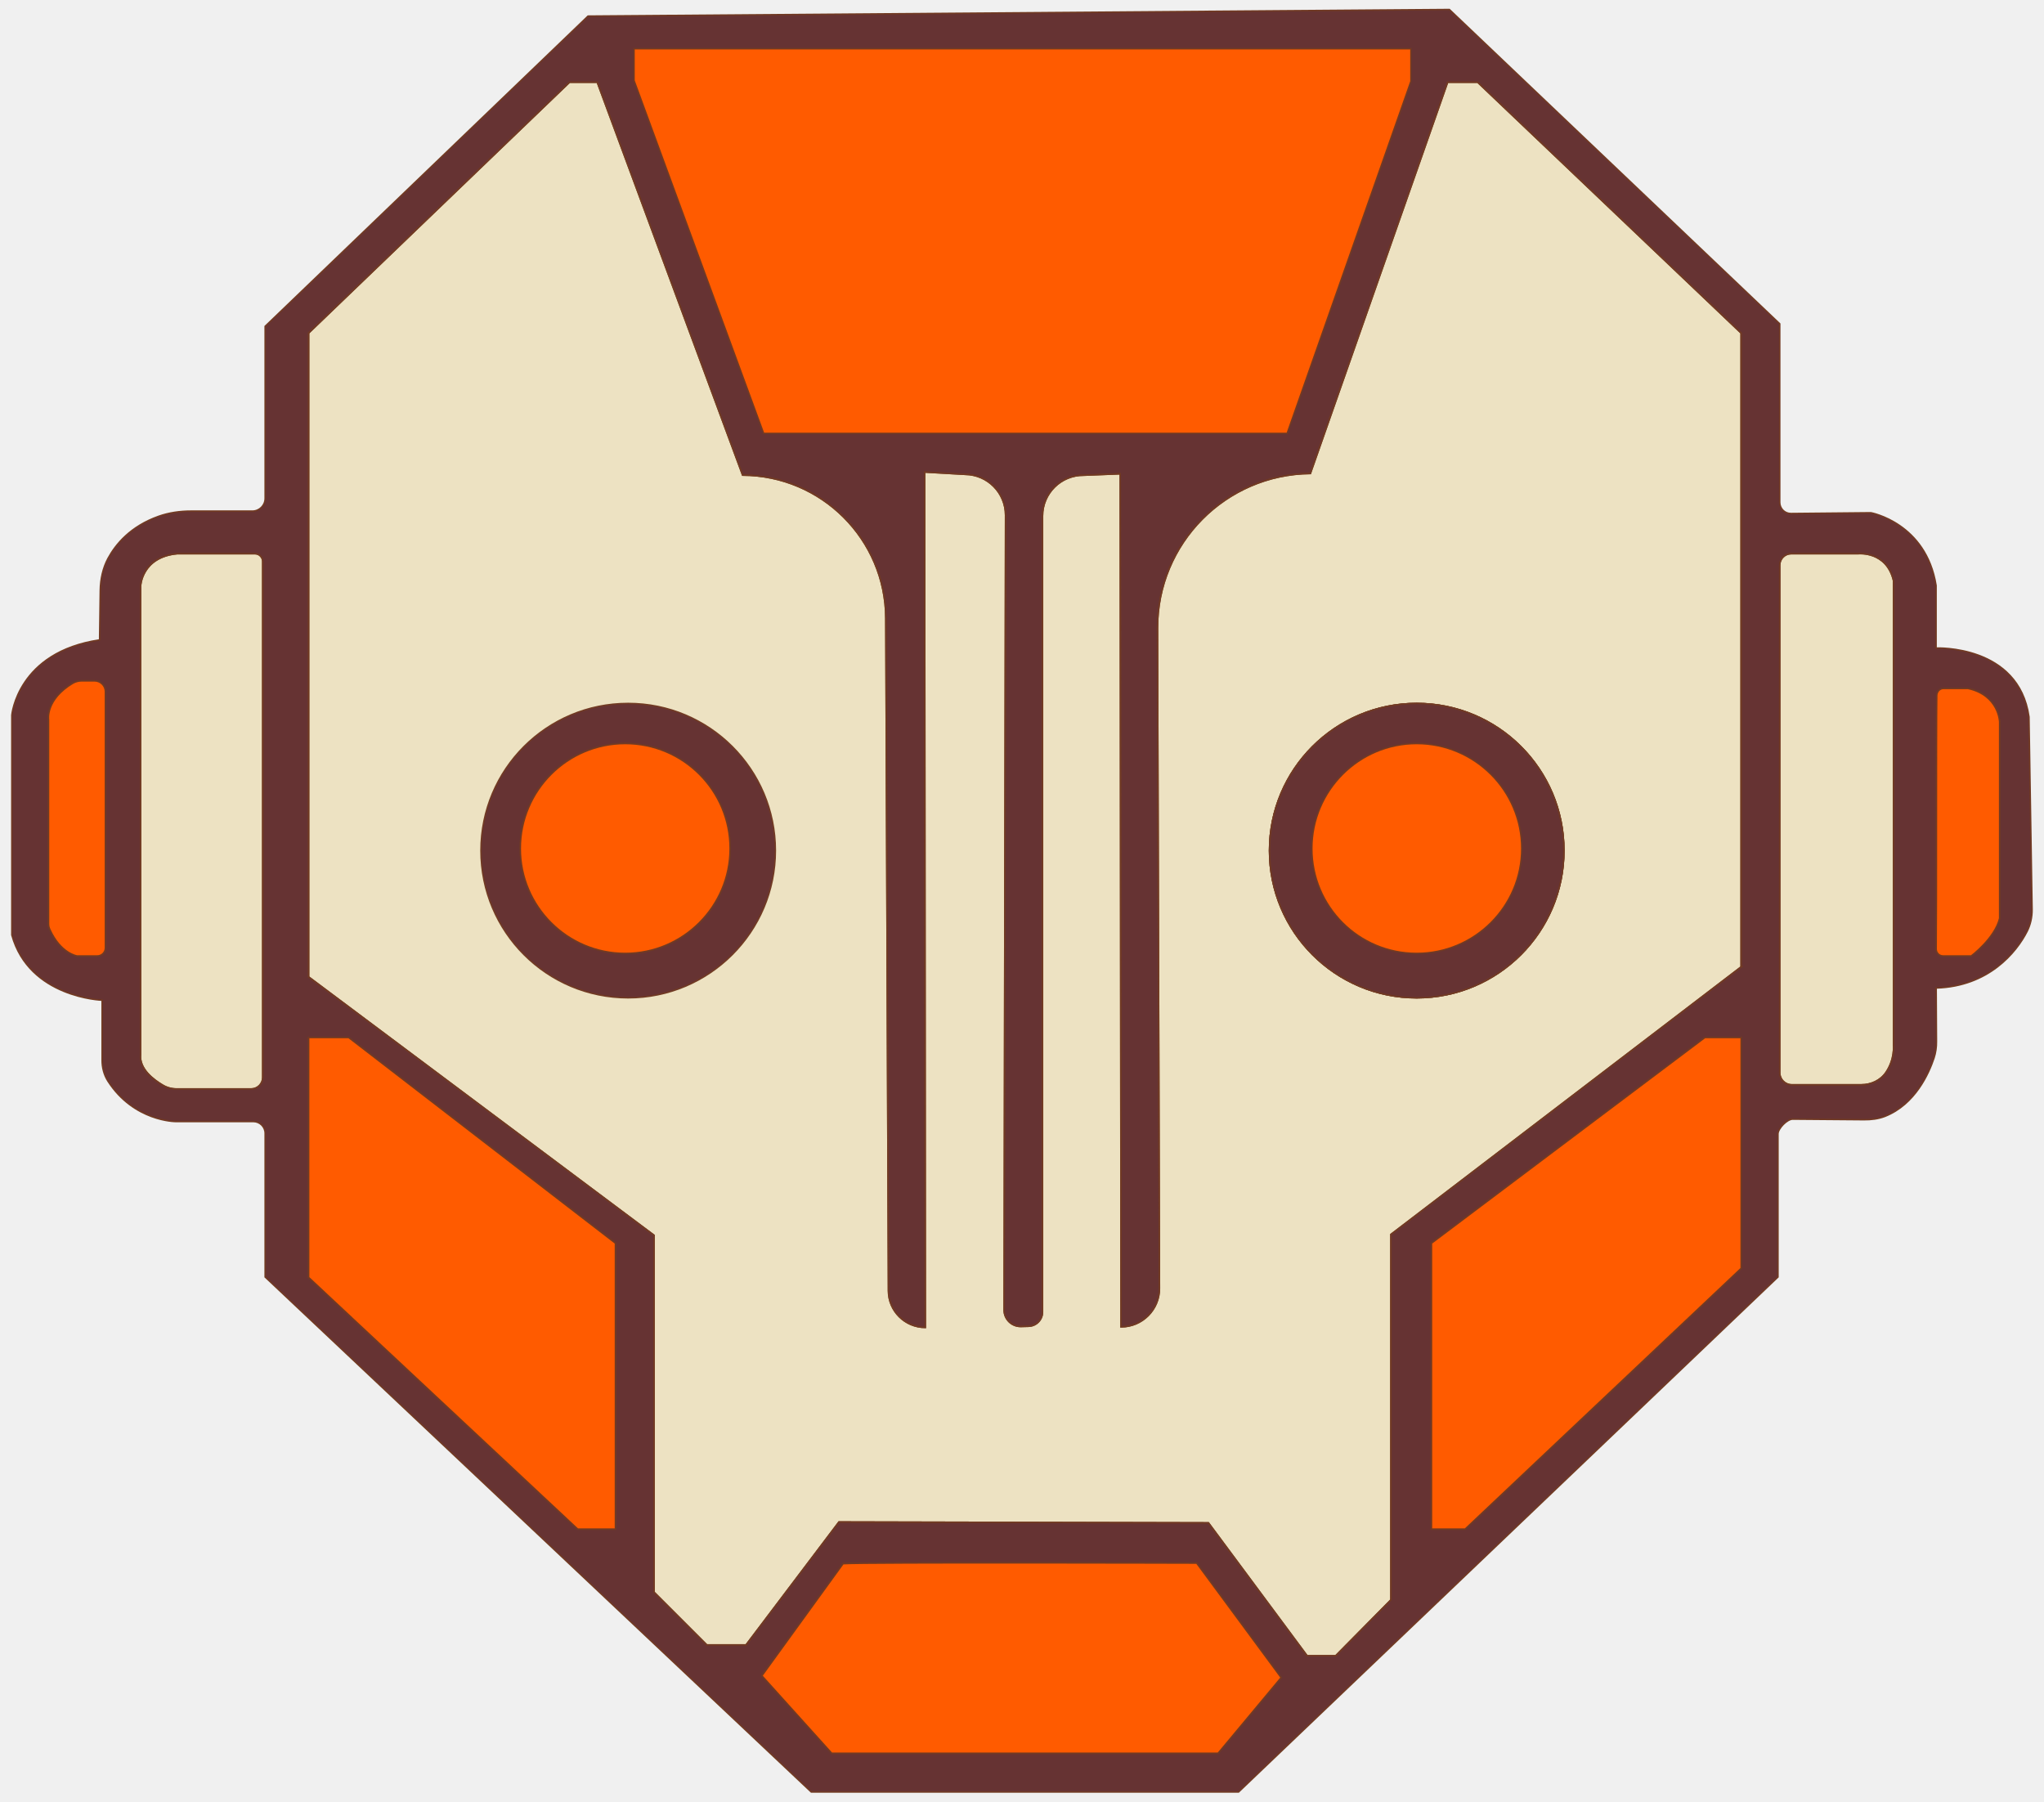
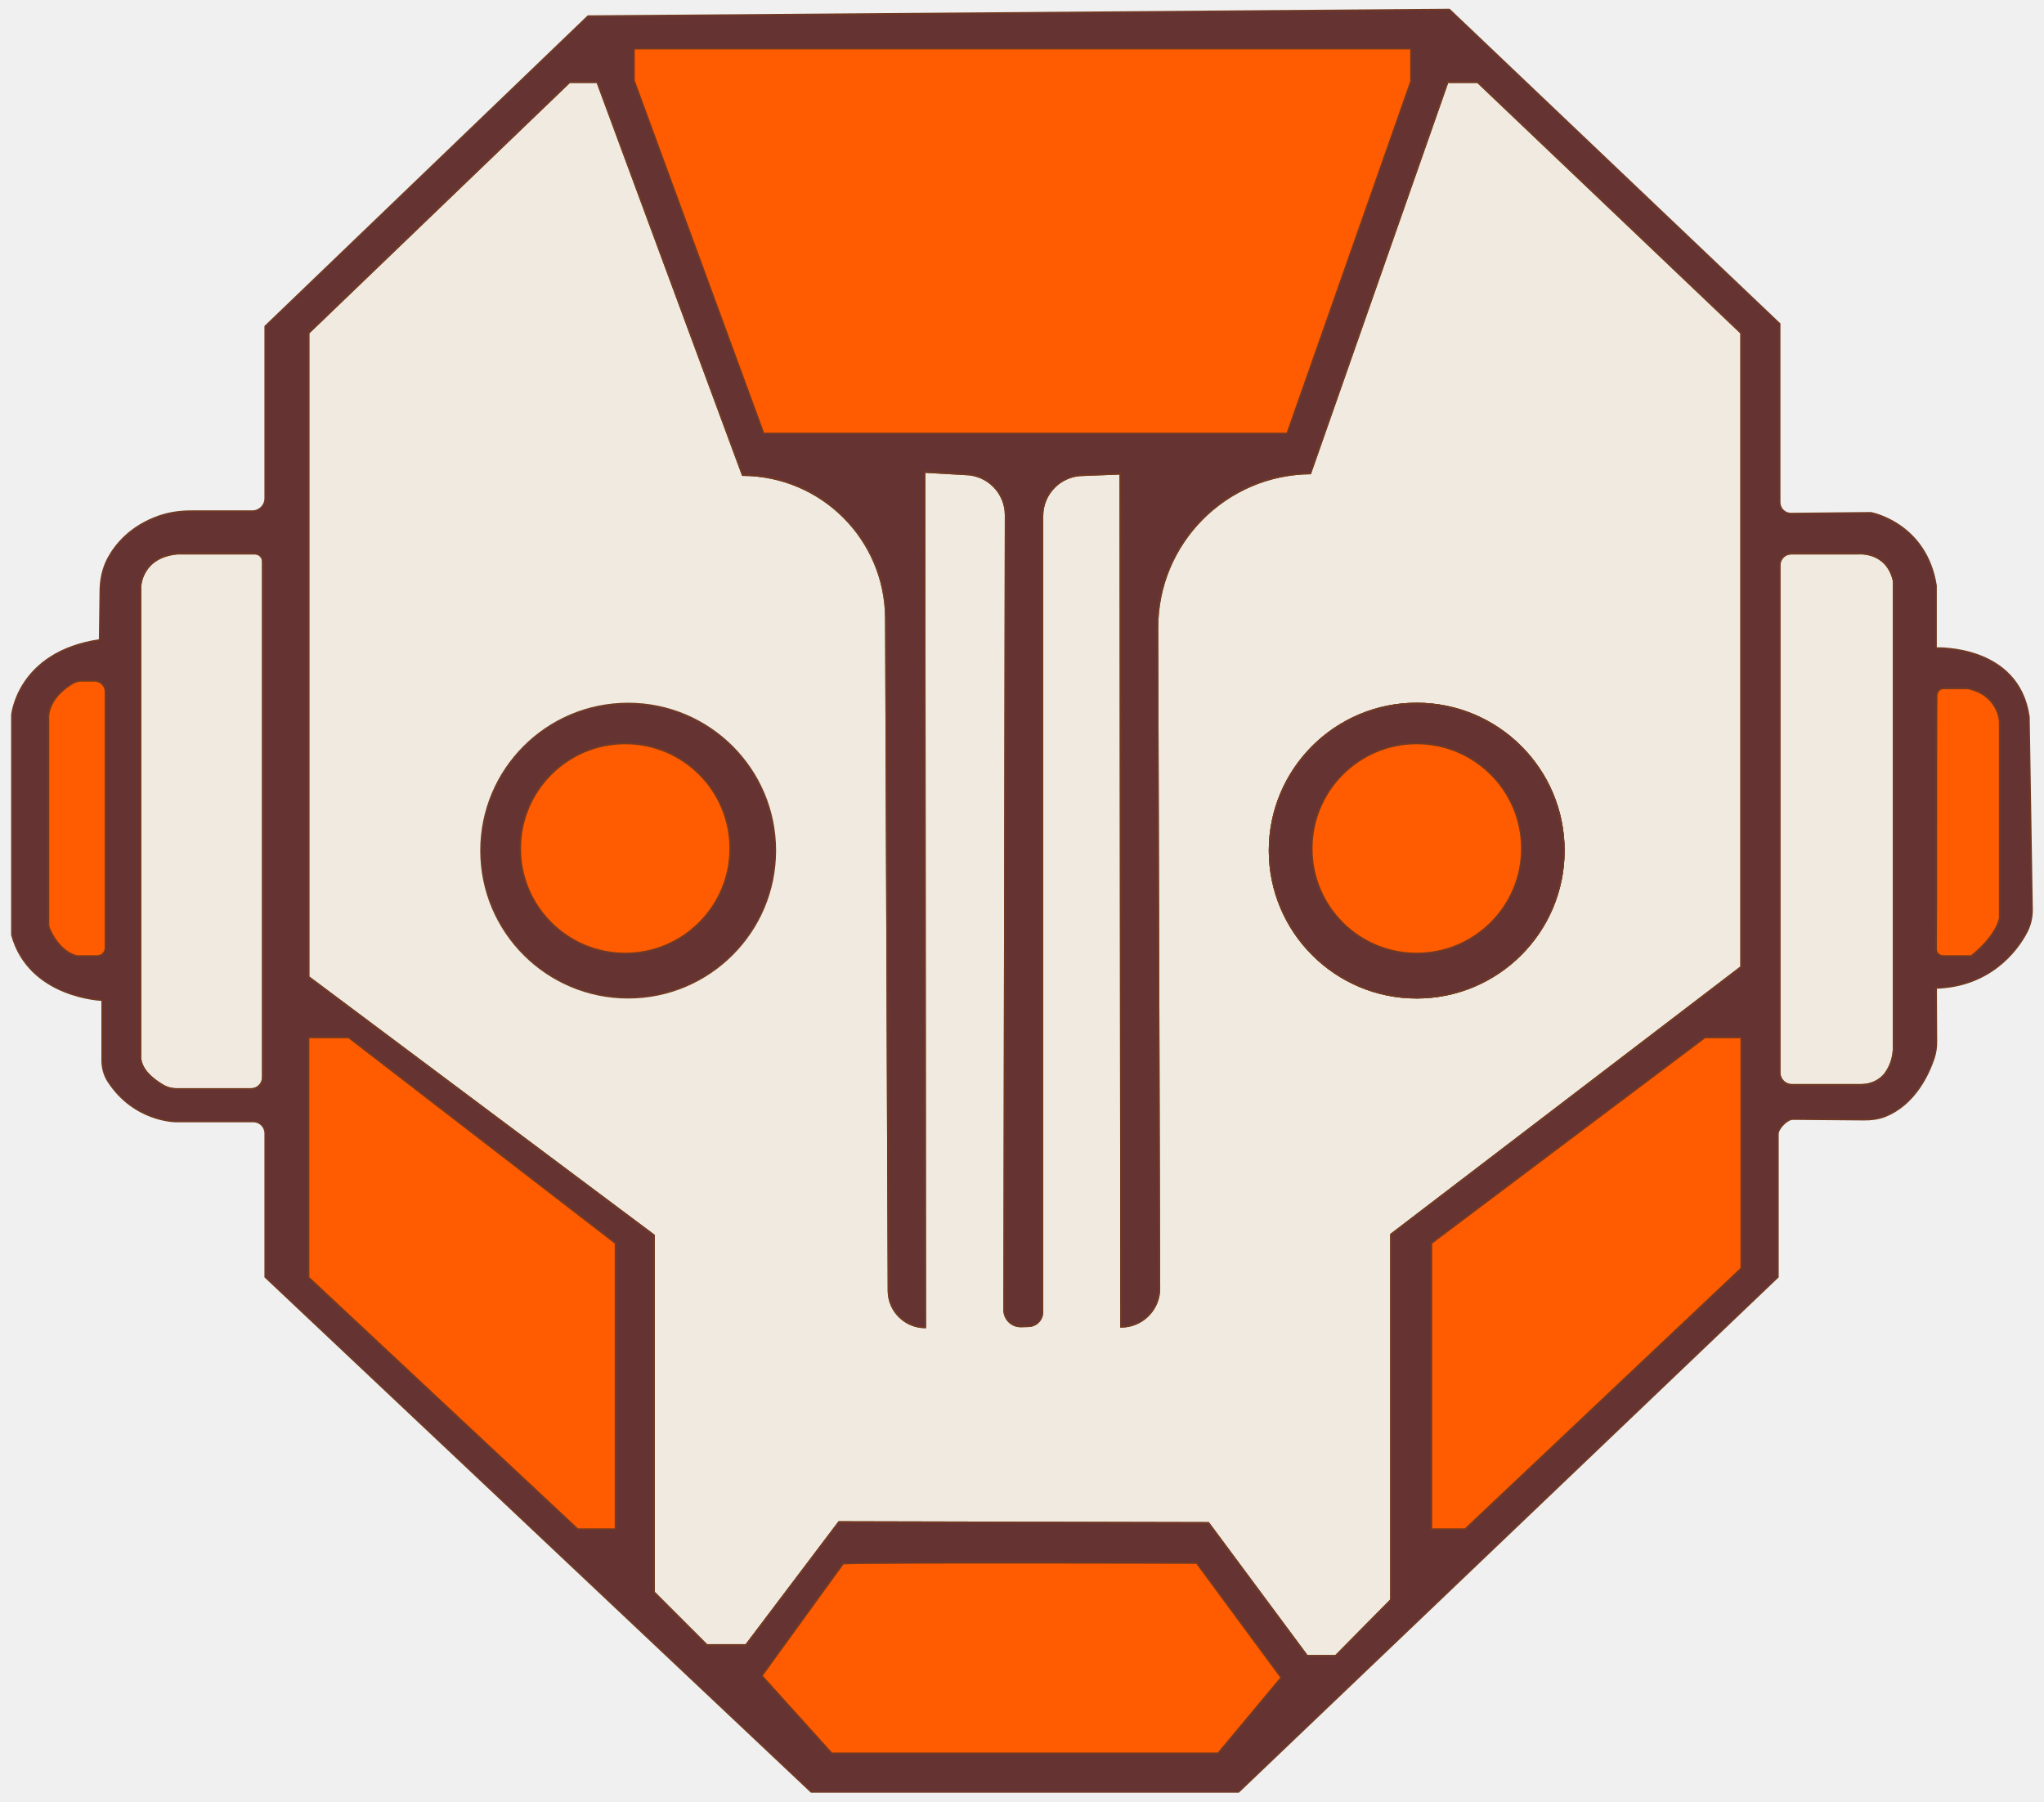
<svg xmlns="http://www.w3.org/2000/svg" width="1399" height="1233" viewBox="0 0 1399 1233" fill="none">
  <g clip-path="url(#clip0_91_43)">
    <path d="M1388.72 490.614C1381.7 441.095 1325.14 443.548 1325.14 443.548V400.725C1318.31 357.835 1280.52 350.941 1280.52 350.941L1225.88 351.471C1221.57 351.537 1218.13 348.09 1218.13 343.781V221.608L992.031 6.496L402.462 11.004L181.473 223.332V341.063C181.473 345.903 177.561 349.814 172.721 349.814H130.751C123.192 349.814 115.634 350.874 108.539 353.393C89.311 360.221 79.167 372.485 73.929 382.163C70.349 388.859 68.757 396.416 68.625 403.907L68.161 437.98C11.935 446.266 8.09 489.421 8.09 489.421V639.966C19.958 682.923 69.885 684.58 69.885 684.58V725.481C69.818 730.585 71.144 735.756 73.929 740.065C91.698 767.575 120.01 767.642 120.275 767.642H173.384C177.826 767.642 181.473 771.221 181.473 775.729V874.038L555.225 1226.5H847.755L1216.93 874.038V776.127C1216.93 772.415 1223.16 765.984 1227.01 765.984L1275.74 766.382C1280.65 766.448 1285.62 765.852 1290.2 764.062C1310.88 755.842 1320.23 734.695 1323.75 724.089C1324.94 720.443 1325.47 716.598 1325.4 712.753L1325.21 676.227C1361.01 675.167 1380.1 651.965 1387.46 637.447C1389.78 632.807 1390.91 627.703 1390.85 622.466L1388.72 490.614ZM72.139 648.717C72.139 651.766 69.686 654.285 66.569 654.285H52.712C52.712 654.285 41.573 652.628 34.147 636.254C33.484 634.995 33.219 633.536 33.219 632.144V492.338C33.219 492.338 31.163 478.815 49.861 467.612C51.717 466.551 53.839 466.021 55.895 466.021H64.713C68.824 466.021 72.139 469.335 72.139 473.445V648.717ZM179.815 737.479C179.815 741.722 176.301 745.302 171.925 745.302H120.938C117.557 745.302 114.175 744.44 111.192 742.584C104.959 738.872 95.279 731.58 96.207 721.835V401.321C96.207 401.321 96.804 381.302 121.336 378.981H174.511C177.429 378.981 179.815 381.368 179.815 384.285V737.479ZM421.226 1046.59H395.434L211.243 874.303V710.102H238.626L421.226 850.902V1046.59ZM833.699 1199.99H569.281L521.476 1146.95L577.039 1070.26C591.891 1069.2 819.046 1069.86 819.046 1069.86L876.862 1148.21L833.699 1199.99ZM1191.74 868.071L1002.77 1046.59H979.765V850.902L1166.94 710.102H1191.74V868.071ZM1191.74 661.71L951.984 844.87V1094.98L914.191 1133.23H894.631L827.135 1042.28L574.188 1041.69L510.603 1125.81H483.75L447.681 1089.75V845.466L211.243 668.604V227.972L389.864 56.28H408.761L508.282 325.22C562.319 325.419 606.079 369.104 606.278 423.131L608.069 883.385C608.069 897.305 619.406 908.575 633.33 908.575L632.866 323.099L660.647 324.69C675.963 324.889 688.229 337.285 688.229 352.598L687.235 896.576C687.235 902.94 692.473 908.045 698.772 907.912L703.943 907.779C709.314 907.647 713.557 903.272 713.557 897.968V353.128C713.557 337.616 726.221 325.154 741.67 325.286L766.732 324.292L767.263 908.177C781.85 908.177 793.585 896.378 793.585 881.794L792.259 429.959C792.06 371.888 838.87 324.623 896.886 324.093L990.838 56.28H1011.33L1191.67 227.972V661.71H1191.74ZM1290.93 733.833C1287.15 739.468 1280.65 742.451 1273.95 742.451H1226.35C1221.84 742.451 1218.13 738.739 1218.13 734.231V386.804C1218.13 382.495 1221.64 378.981 1225.95 378.981H1271.9C1271.9 378.981 1291.13 376.993 1295.97 397.278V715.537C1295.97 715.537 1296.96 724.884 1290.93 733.833ZM1368.63 628.565C1365.25 642.287 1349.21 654.285 1349.21 654.285H1329.98C1327.26 654.285 1325.21 652.164 1325.21 649.578C1325.54 623.924 1325.21 501.884 1325.6 475.964C1325.74 473.246 1327.66 471.191 1330.31 471.191H1346.89C1368.1 475.765 1368.63 494.061 1368.63 494.061V628.565Z" fill="#663333" />
-     <path d="M179.815 737.479C179.815 741.722 176.301 745.302 171.925 745.302H120.938C117.557 745.302 114.175 744.44 111.192 742.584C104.959 738.872 95.279 731.58 96.207 721.835V401.321C96.207 401.321 96.804 381.302 121.336 378.981H174.511C177.429 378.981 179.815 381.368 179.815 384.285V737.479Z" fill="#EDE2C2" />
-     <path d="M1191.74 661.71L951.984 844.87V1094.98L914.191 1133.23H894.631L827.135 1042.28L574.188 1041.69L510.603 1125.81H483.75L447.681 1089.75V845.466L211.243 668.604V227.972L389.864 56.28H408.761L508.282 325.22C562.319 325.419 606.079 369.104 606.278 423.131L608.069 883.385C608.069 897.305 619.406 908.575 633.33 908.575L632.866 323.099L660.647 324.69C675.963 324.889 688.229 337.285 688.229 352.598L687.235 896.576C687.235 902.94 692.473 908.045 698.772 907.912L703.943 907.779C709.314 907.647 713.557 903.272 713.557 897.968V353.128C713.557 337.616 726.221 325.154 741.67 325.286L766.732 324.292L767.263 908.177C781.85 908.177 793.585 896.378 793.585 881.794L792.259 429.959C792.06 371.888 838.87 324.623 896.886 324.093L990.838 56.28H1011.33L1191.67 227.972V661.71H1191.74Z" fill="#EDE2C2" />
-     <path d="M1290.93 733.833C1287.15 739.468 1280.65 742.451 1273.95 742.451H1226.35C1221.84 742.451 1218.13 738.739 1218.13 734.231V386.804C1218.13 382.495 1221.64 378.981 1225.95 378.981H1271.9C1271.9 378.981 1291.13 376.993 1295.97 397.278V715.537C1295.97 715.537 1296.96 724.884 1290.93 733.833Z" fill="#EDE2C2" />
+     <path d="M179.815 737.479C179.815 741.722 176.301 745.302 171.925 745.302H120.938C117.557 745.302 114.175 744.44 111.192 742.584C104.959 738.872 95.279 731.58 96.207 721.835V401.321C96.207 401.321 96.804 381.302 121.336 378.981H174.511C177.429 378.981 179.815 381.368 179.815 384.285V737.479Z" fill="#F0EAE0" />
+     <path d="M1191.74 661.71L951.984 844.87V1094.98L914.191 1133.23H894.631L827.135 1042.28L574.188 1041.69L510.603 1125.81H483.75L447.681 1089.75V845.466L211.243 668.604V227.972L389.864 56.28H408.761L508.282 325.22C562.319 325.419 606.079 369.104 606.278 423.131L608.069 883.385C608.069 897.305 619.406 908.575 633.33 908.575L632.866 323.099L660.647 324.69C675.963 324.889 688.229 337.285 688.229 352.598L687.235 896.576C687.235 902.94 692.473 908.045 698.772 907.912L703.943 907.779C709.314 907.647 713.557 903.272 713.557 897.968V353.128C713.557 337.616 726.221 325.154 741.67 325.286L766.732 324.292L767.263 908.177C781.85 908.177 793.585 896.378 793.585 881.794L792.259 429.959C792.06 371.888 838.87 324.623 896.886 324.093L990.838 56.28H1011.33L1191.67 227.972V661.71H1191.74Z" fill="#F0EAE0" />
+     <path d="M1290.93 733.833C1287.15 739.468 1280.65 742.451 1273.95 742.451H1226.35C1221.84 742.451 1218.13 738.739 1218.13 734.231V386.804C1218.13 382.495 1221.64 378.981 1225.95 378.981H1271.9C1271.9 378.981 1291.13 376.993 1295.97 397.278V715.537C1295.97 715.537 1296.96 724.884 1290.93 733.833Z" fill="#F0EAE0" />
    <path d="M1388.72 490.614C1381.7 441.095 1325.14 443.548 1325.14 443.548V400.725C1318.31 357.835 1280.52 350.941 1280.52 350.941L1225.88 351.471C1221.57 351.537 1218.13 348.09 1218.13 343.781V221.608L992.031 6.496L402.462 11.004L181.473 223.332V341.063C181.473 345.903 177.561 349.814 172.721 349.814H130.751C123.192 349.814 115.634 350.874 108.539 353.393C89.311 360.221 79.167 372.485 73.929 382.163C70.349 388.859 68.757 396.416 68.625 403.907L68.161 437.98C11.935 446.266 8.09 489.421 8.09 489.421V639.966C19.958 682.923 69.885 684.58 69.885 684.58V725.481C69.818 730.585 71.144 735.756 73.929 740.065C91.698 767.575 120.01 767.642 120.275 767.642H173.384C177.826 767.642 181.473 771.221 181.473 775.729V874.038L555.225 1226.5H847.755L1216.93 874.038V776.127C1216.93 772.415 1223.16 765.984 1227.01 765.984L1275.74 766.382C1280.65 766.448 1285.62 765.852 1290.2 764.062C1310.88 755.842 1320.23 734.695 1323.75 724.089C1324.94 720.443 1325.47 716.598 1325.4 712.753L1325.21 676.227C1361.01 675.167 1380.1 651.965 1387.46 637.447C1389.78 632.807 1390.91 627.703 1390.85 622.466L1388.72 490.614ZM72.139 648.717C72.139 651.766 69.686 654.285 66.569 654.285H52.712C52.712 654.285 41.573 652.628 34.147 636.254C33.484 634.995 33.219 633.536 33.219 632.144V492.338C33.219 492.338 31.163 478.815 49.861 467.612C51.717 466.551 53.839 466.021 55.895 466.021H64.713C68.824 466.021 72.139 469.335 72.139 473.445V648.717ZM179.815 737.479C179.815 741.722 176.301 745.302 171.925 745.302H120.938C117.557 745.302 114.175 744.44 111.192 742.584C104.959 738.872 95.279 731.58 96.207 721.835V401.321C96.207 401.321 96.804 381.302 121.336 378.981H174.511C177.429 378.981 179.815 381.368 179.815 384.285V737.479ZM421.226 1046.59H395.434L211.243 874.303V710.102H238.626L421.226 850.902V1046.59ZM833.699 1199.99H569.281L521.476 1146.95L577.039 1070.26C591.891 1069.2 819.046 1069.86 819.046 1069.86L876.862 1148.21L833.699 1199.99ZM1191.74 868.071L1002.77 1046.59H979.765V850.902L1166.94 710.102H1191.74V868.071ZM1191.74 661.71L951.984 844.87V1094.98L914.191 1133.23H894.631L827.135 1042.28L574.188 1041.69L510.603 1125.81H483.75L447.681 1089.75V845.466L211.243 668.604V227.972L389.864 56.28H408.761L508.282 325.22C562.319 325.419 606.079 369.104 606.278 423.131L608.069 883.385C608.069 897.305 619.406 908.575 633.33 908.575L632.866 323.099L660.647 324.69C675.963 324.889 688.229 337.285 688.229 352.598L687.235 896.576C687.235 902.94 692.473 908.045 698.772 907.912L703.943 907.779C709.314 907.647 713.557 903.272 713.557 897.968V353.128C713.557 337.616 726.221 325.154 741.67 325.286L766.732 324.292L767.263 908.177C781.85 908.177 793.585 896.378 793.585 881.794L792.259 429.959C792.06 371.888 838.87 324.623 896.886 324.093L990.838 56.28H1011.33L1191.67 227.972V661.71H1191.74ZM1290.93 733.833C1287.15 739.468 1280.65 742.451 1273.95 742.451H1226.35C1221.84 742.451 1218.13 738.739 1218.13 734.231V386.804C1218.13 382.495 1221.64 378.981 1225.95 378.981H1271.9C1271.9 378.981 1291.13 376.993 1295.97 397.278V715.537C1295.97 715.537 1296.96 724.884 1290.93 733.833ZM1368.63 628.565C1365.25 642.287 1349.21 654.285 1349.21 654.285H1329.98C1327.26 654.285 1325.21 652.164 1325.21 649.578C1325.54 623.924 1325.21 501.884 1325.6 475.964C1325.74 473.246 1327.66 471.191 1330.31 471.191H1346.89C1368.1 475.765 1368.63 494.061 1368.63 494.061V628.565Z" stroke="#713A23" stroke-miterlimit="10" />
    <path d="M179.815 737.479C179.815 741.722 176.301 745.302 171.925 745.302H120.938C117.557 745.302 114.175 744.44 111.192 742.584C104.959 738.872 95.279 731.58 96.207 721.835V401.321C96.207 401.321 96.804 381.302 121.336 378.981H174.511C177.429 378.981 179.815 381.368 179.815 384.285V737.479Z" stroke="#713A23" stroke-miterlimit="10" />
    <path d="M1191.74 661.71L951.984 844.87V1094.98L914.191 1133.23H894.631L827.135 1042.28L574.188 1041.69L510.603 1125.81H483.75L447.681 1089.75V845.466L211.243 668.604V227.972L389.864 56.28H408.761L508.282 325.22C562.319 325.419 606.079 369.104 606.278 423.131L608.069 883.385C608.069 897.305 619.406 908.575 633.33 908.575L632.866 323.099L660.647 324.69C675.963 324.889 688.229 337.285 688.229 352.598L687.235 896.576C687.235 902.94 692.473 908.045 698.772 907.912L703.943 907.779C709.314 907.647 713.557 903.272 713.557 897.968V353.128C713.557 337.616 726.221 325.154 741.67 325.286L766.732 324.292L767.263 908.177C781.85 908.177 793.585 896.378 793.585 881.794L792.259 429.959C792.06 371.888 838.87 324.623 896.886 324.093L990.838 56.28H1011.33L1191.67 227.972V661.71H1191.74Z" stroke="#713A23" stroke-miterlimit="10" />
    <path d="M1290.93 733.833C1287.15 739.468 1280.65 742.451 1273.95 742.451H1226.35C1221.84 742.451 1218.13 738.739 1218.13 734.231V386.804C1218.13 382.495 1221.64 378.981 1225.95 378.981H1271.9C1271.9 378.981 1291.13 376.993 1295.97 397.278V715.537C1295.97 715.537 1296.96 724.884 1290.93 733.833Z" stroke="#713A23" stroke-miterlimit="10" />
    <path d="M1368.63 494.062V628.565C1365.25 642.287 1349.2 654.285 1349.2 654.285H1329.98C1327.26 654.285 1325.2 652.164 1325.2 649.579C1325.53 623.924 1325.2 501.884 1325.6 475.964C1325.73 473.246 1327.66 471.191 1330.31 471.191H1346.88C1368.1 475.765 1368.63 494.062 1368.63 494.062Z" fill="#FF5B00" stroke="#713A23" stroke-miterlimit="10" />
    <path d="M72.139 473.444V648.716C72.139 651.765 69.686 654.284 66.57 654.284H52.712C52.712 654.284 41.573 652.627 34.147 636.253C33.484 634.994 33.219 633.535 33.219 632.143V492.337C33.219 492.337 31.164 478.814 49.861 467.61C51.718 466.55 53.839 466.02 55.895 466.02H64.713C68.824 466.02 72.139 469.334 72.139 473.444Z" fill="#FF5B00" stroke="#713A23" stroke-miterlimit="10" />
    <path d="M1191.74 710.102V868.071L1002.77 1046.59H979.766V850.902L1166.94 710.102H1191.74Z" fill="#FF5B00" stroke="#713A23" stroke-miterlimit="10" />
    <path d="M421.225 850.902V1046.59H395.433L211.242 874.303V710.102H238.625L421.225 850.902Z" fill="#FF5B00" stroke="#713A23" stroke-miterlimit="10" />
    <path d="M876.862 1148.22L833.699 1199.99H569.281L521.477 1146.96L577.039 1070.26C591.891 1069.2 819.046 1069.86 819.046 1069.86L876.862 1148.22Z" fill="#FF5B00" stroke="#713A23" stroke-miterlimit="10" />
    <path d="M965.71 33.344V55.617L880.974 296.649H522.671L433.957 55.087V33.344H965.71Z" fill="#FF5B00" stroke="#713A23" stroke-miterlimit="10" />
    <path d="M969.621 481.465C913.993 481.465 868.906 526.542 868.906 582.16C868.906 637.777 913.993 682.921 969.621 682.921C1025.25 682.921 1070.4 637.844 1070.4 582.16C1070.4 526.476 1025.25 481.465 969.621 481.465Z" stroke="#713A23" stroke-miterlimit="10" />
    <path d="M969.621 481.465C913.993 481.465 868.906 526.542 868.906 582.16C868.906 637.777 913.993 682.921 969.621 682.921C1025.25 682.921 1070.4 637.844 1070.4 582.16C1070.4 526.476 1025.25 481.465 969.621 481.465Z" stroke="#713A23" stroke-miterlimit="10" />
    <path d="M429.91 481.465C374.282 481.465 329.195 526.476 329.195 582.16C329.195 637.844 374.282 682.921 429.91 682.921C485.538 682.921 530.691 637.777 530.691 582.16C530.691 526.542 485.538 481.465 429.91 481.465ZM427.921 652.56C388.205 652.56 356.114 620.343 356.114 580.768C356.114 541.192 388.205 508.909 427.921 508.909C467.637 508.909 499.727 541.06 499.727 580.768C499.727 620.476 467.57 652.56 427.921 652.56Z" fill="#663333" stroke="#713A23" stroke-miterlimit="10" />
    <path d="M499.726 580.769C499.726 620.344 467.569 652.561 427.92 652.561C388.27 652.561 356.113 620.344 356.113 580.769C356.113 541.194 388.204 508.91 427.92 508.91C467.635 508.91 499.726 541.061 499.726 580.769Z" fill="#FF5B00" stroke="#713A23" stroke-miterlimit="10" />
    <path d="M969.621 481.465C913.993 481.465 868.906 526.542 868.906 582.16C868.906 637.777 913.993 682.921 969.621 682.921C1025.25 682.921 1070.4 637.844 1070.4 582.16C1070.4 526.476 1025.25 481.465 969.621 481.465Z" fill="#663333" stroke="#713A23" stroke-miterlimit="10" />
    <path d="M1041.56 580.769C1041.56 620.344 1009.4 652.561 969.619 652.561C929.837 652.561 897.879 620.344 897.879 580.769C897.879 541.194 929.97 508.91 969.619 508.91C1009.27 508.91 1041.56 541.061 1041.56 580.769Z" fill="#FF5B00" stroke="#713A23" stroke-miterlimit="10" />
  </g>
  <defs>
    <clipPath id="clip0_91_43">
      <rect width="1399" height="1233" fill="white" />
    </clipPath>
  </defs>
</svg>
